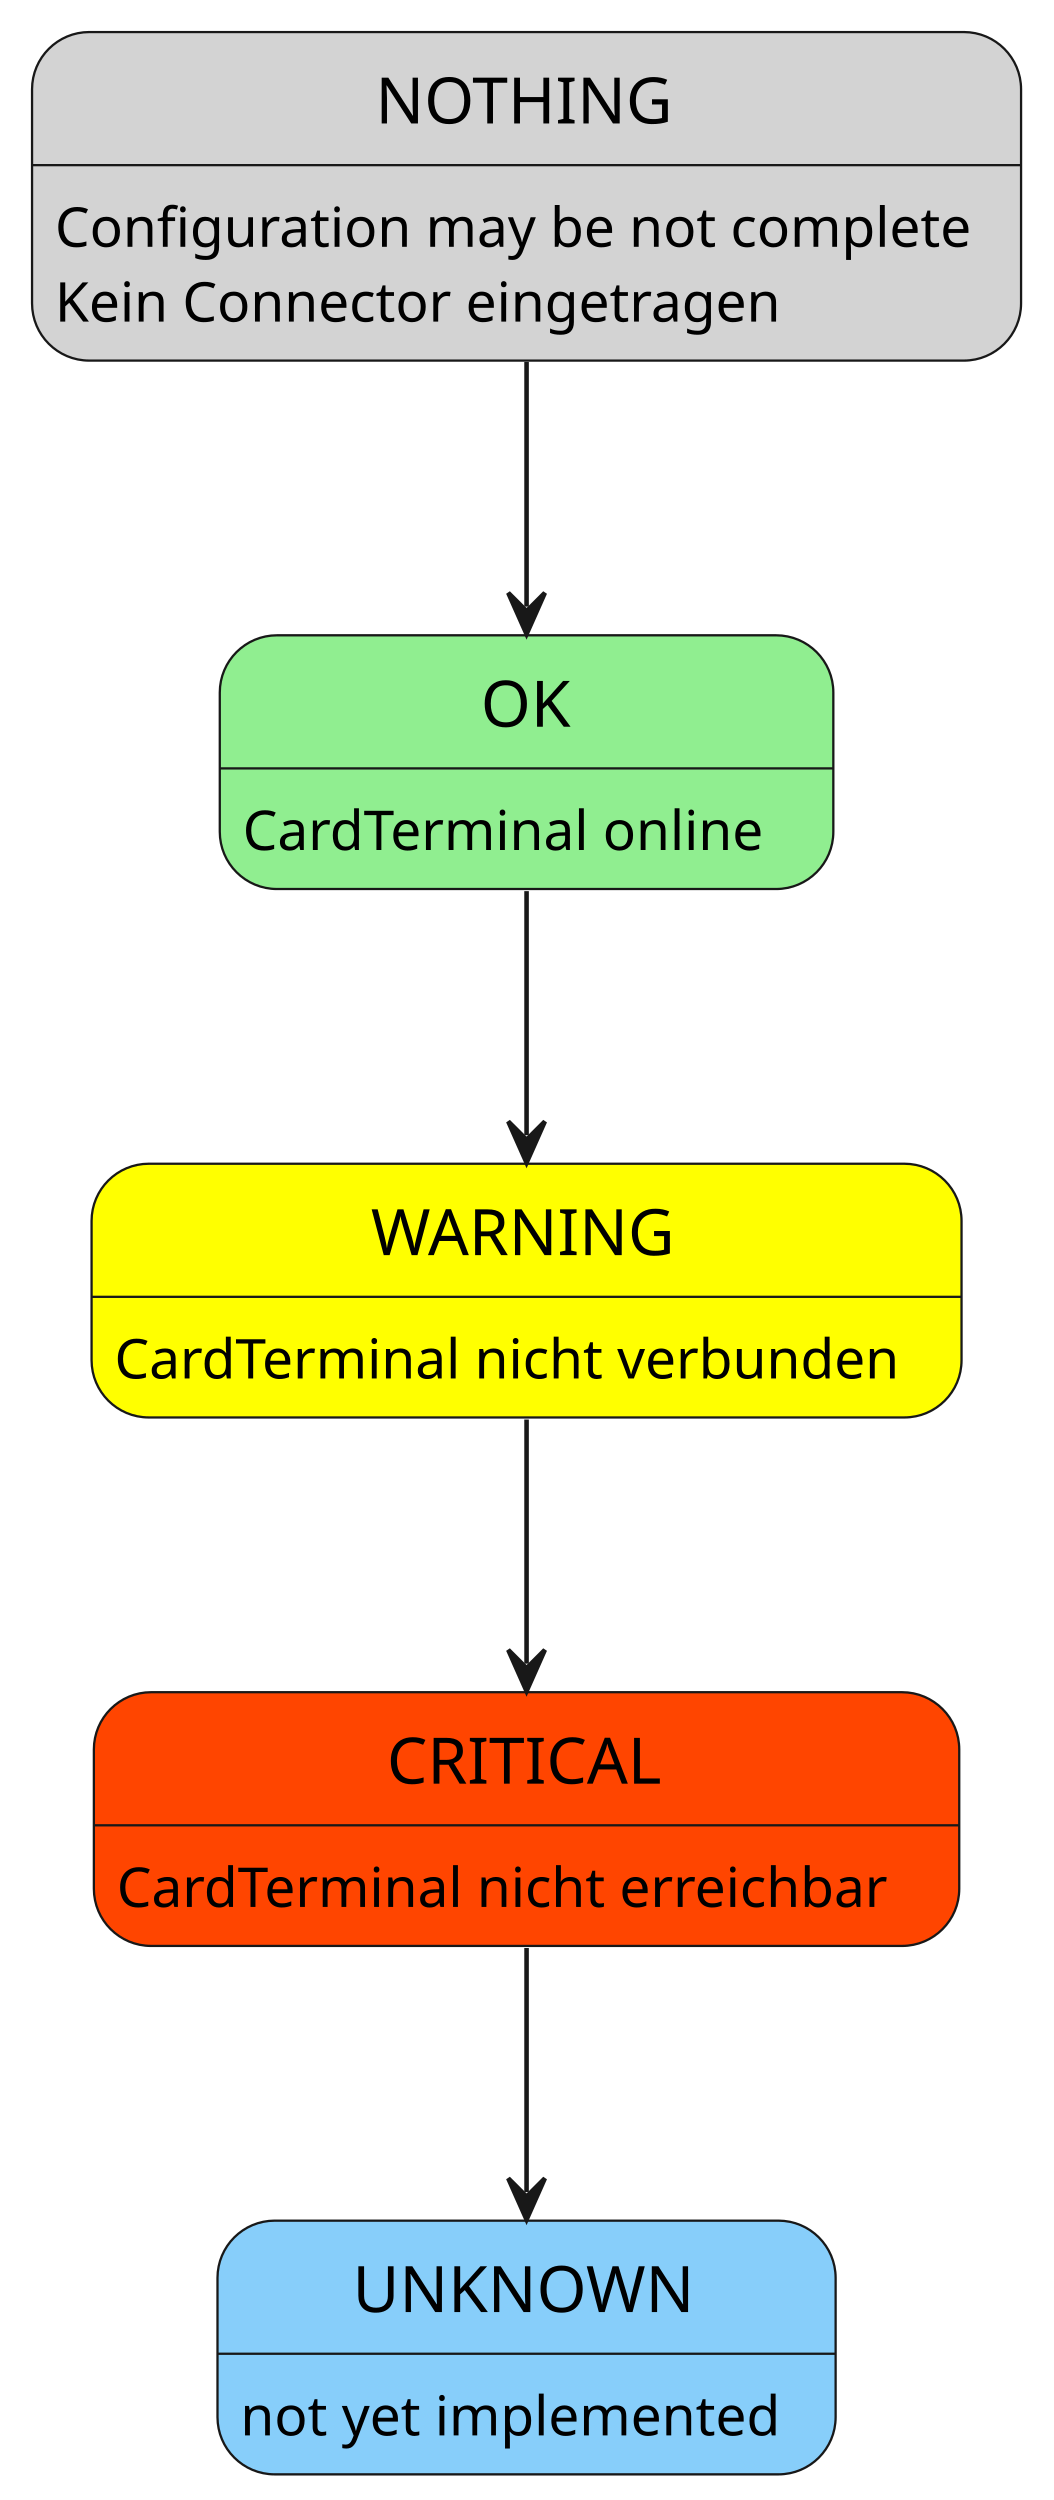
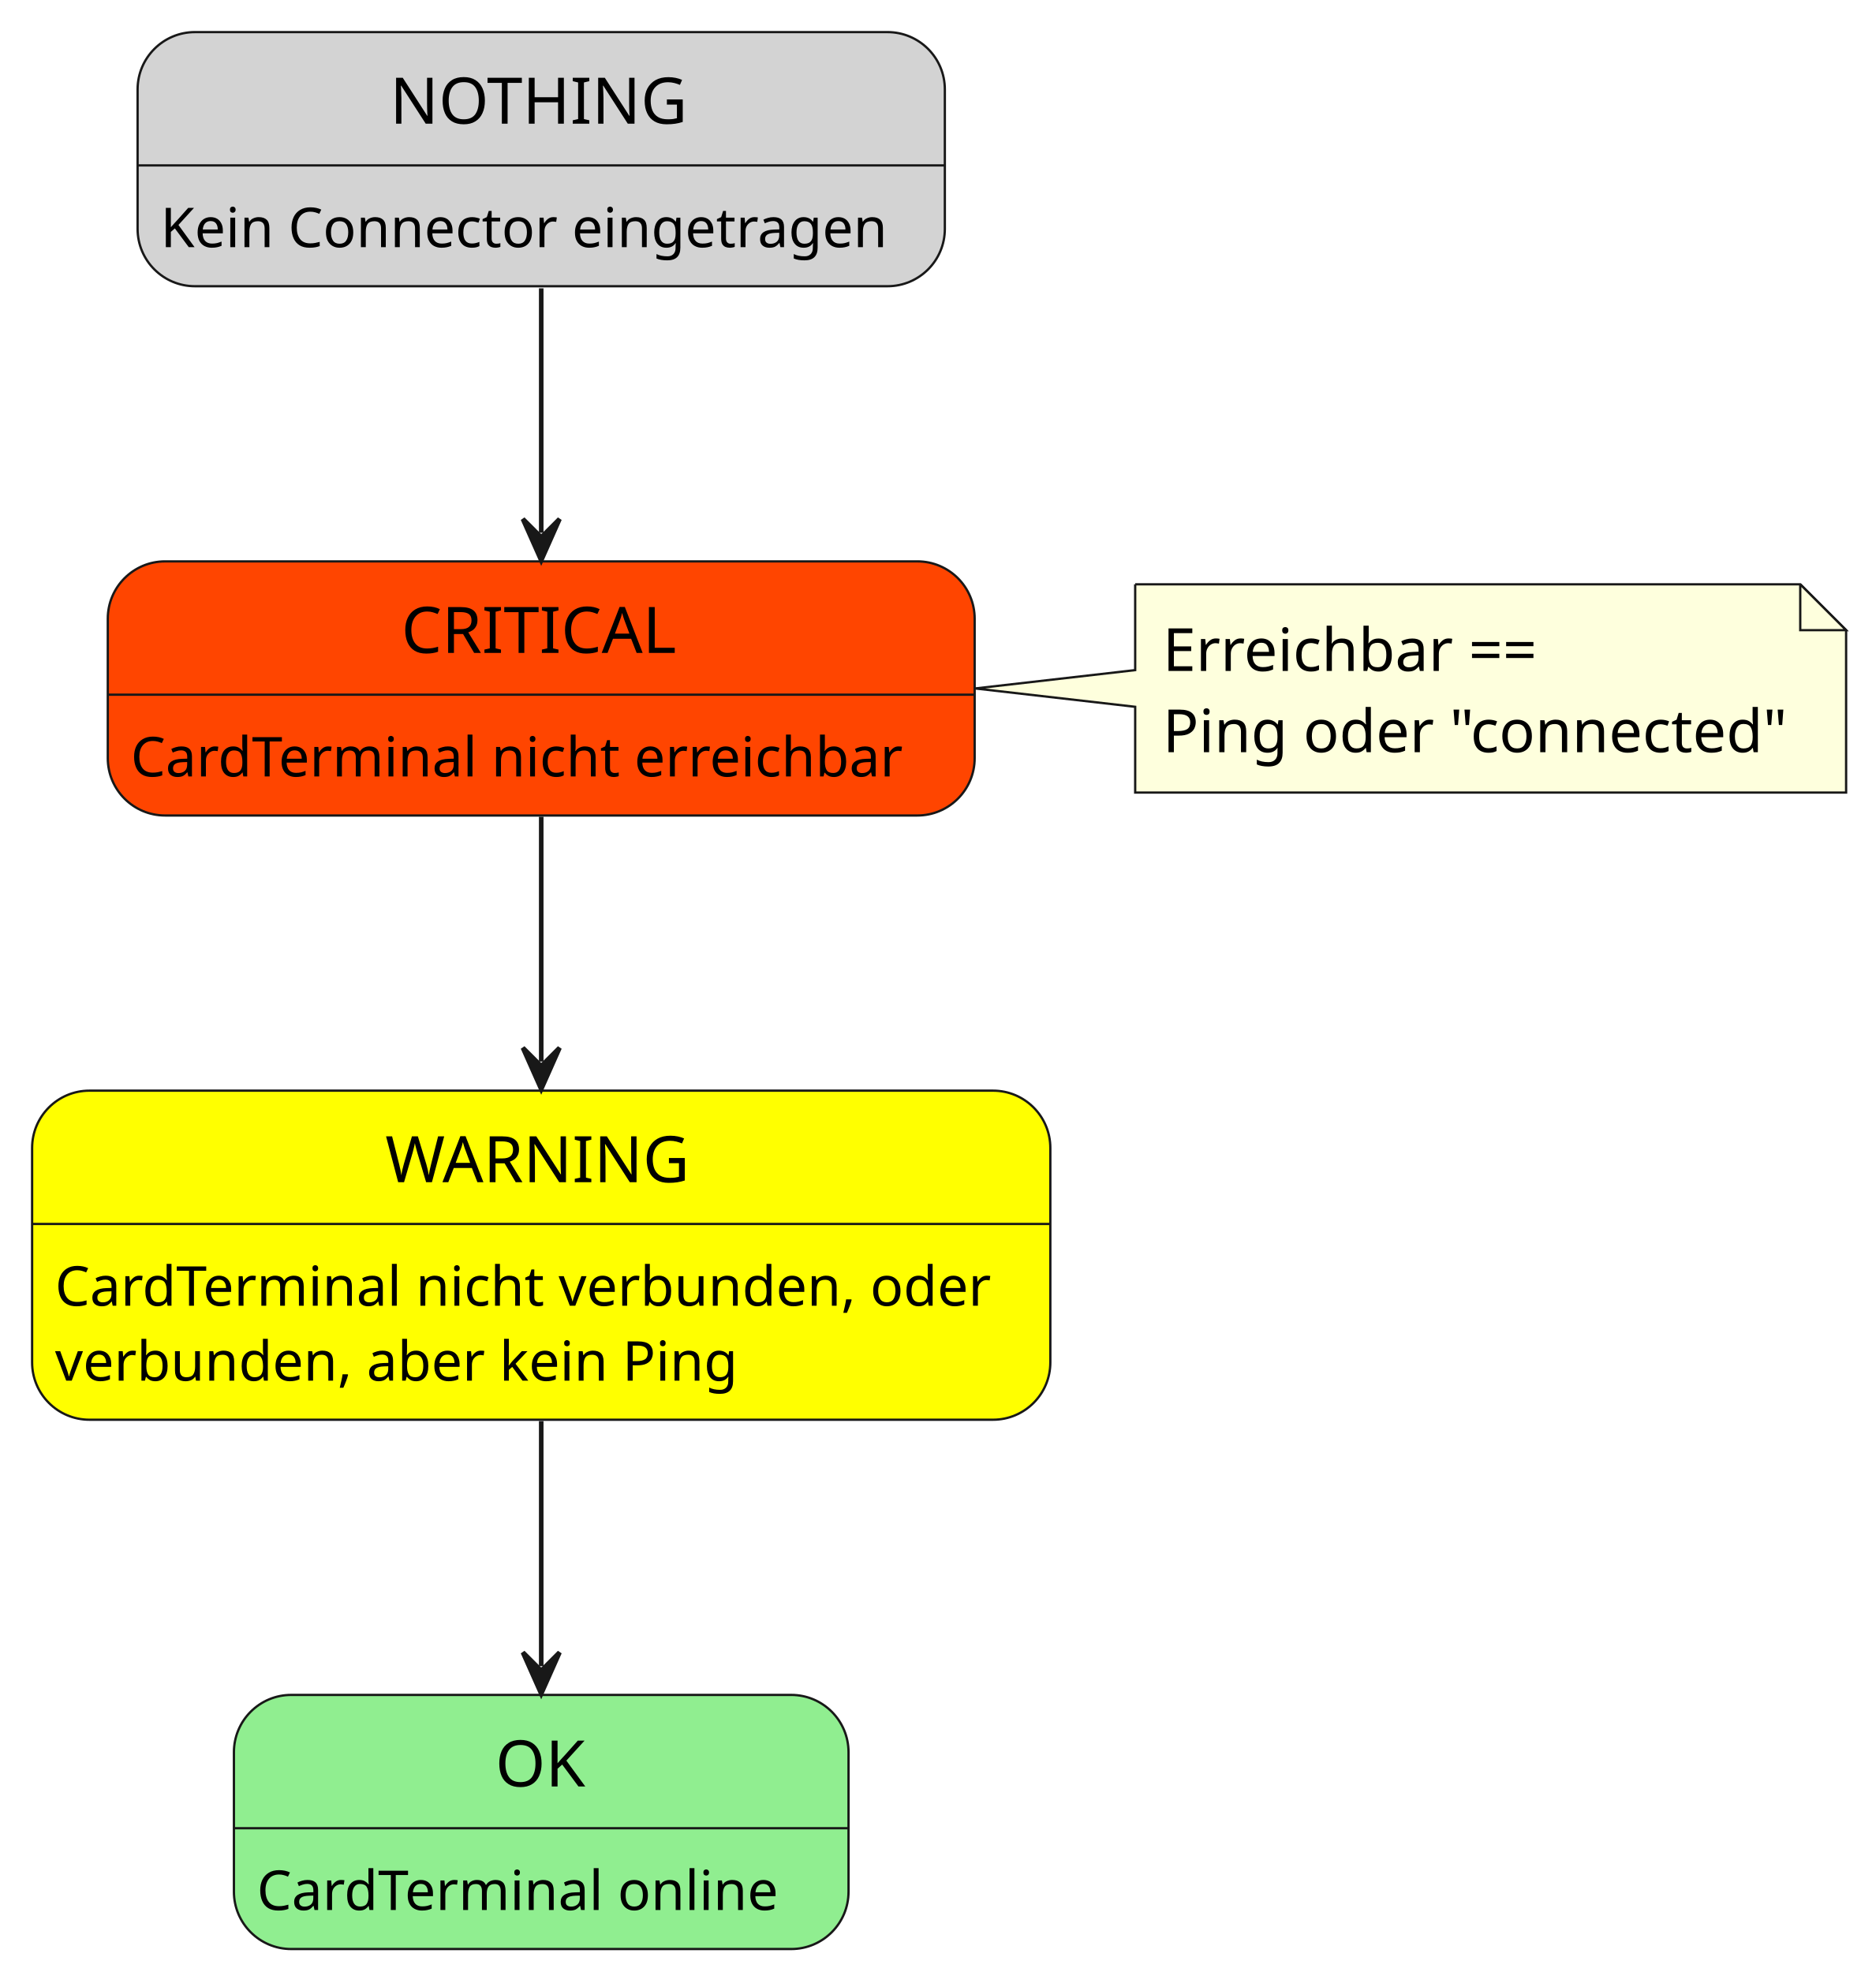
- <svg xmlns="http://www.w3.org/2000/svg" contentStyleType="text/css" height="546px" preserveAspectRatio="none" style="width:230px;height:546px;background:#FFFFFF;" version="1.1" viewBox="0 0 230 546" width="230px" zoomAndPan="magnify">
+ <svg xmlns="http://www.w3.org/2000/svg" contentStyleType="text/css" height="430px" preserveAspectRatio="none" style="width:409px;height:430px;background:#FFFFFF;" version="1.1" viewBox="0 0 409 430" width="409px" zoomAndPan="magnify">
  <defs />
  <g>
    <g id="OK">
-       <rect fill="#90EE90" height="55.412" rx="12.5" ry="12.5" style="stroke:#181818;stroke-width:0.5;" width="134" x="48" y="138.75" />
-       <line style="stroke:#181818;stroke-width:0.5;" x1="48" x2="182" y1="167.818" y2="167.818" />
-       <text fill="#000000" font-family="sans-serif" font-size="14" lengthAdjust="spacing" textLength="20" x="105" y="158.716">OK</text>
-       <text fill="#000000" font-family="sans-serif" font-size="12" lengthAdjust="spacing" textLength="114" x="53" y="185.646">CardTerminal online</text>
+       <rect fill="#90EE90" height="55.412" rx="12.5" ry="12.5" style="stroke:#181818;stroke-width:0.5;" width="134" x="51" y="369.58" />
+       <line style="stroke:#181818;stroke-width:0.5;" x1="51" x2="185" y1="398.648" y2="398.648" />
+       <text fill="#000000" font-family="sans-serif" font-size="14" lengthAdjust="spacing" textLength="20" x="108" y="389.546">OK</text>
+       <text fill="#000000" font-family="sans-serif" font-size="12" lengthAdjust="spacing" textLength="114" x="56" y="416.476">CardTerminal online</text>
    </g>
    <g id="WARNING">
-       <rect fill="#FFFF00" height="55.412" rx="12.5" ry="12.5" style="stroke:#181818;stroke-width:0.5;" width="190" x="20" y="254.16" />
-       <line style="stroke:#181818;stroke-width:0.5;" x1="20" x2="210" y1="283.228" y2="283.228" />
-       <text fill="#000000" font-family="sans-serif" font-size="14" lengthAdjust="spacing" textLength="68" x="81" y="274.126">WARNING</text>
-       <text fill="#000000" font-family="sans-serif" font-size="12" lengthAdjust="spacing" textLength="170" x="25" y="301.056">CardTerminal nicht verbunden</text>
+       <rect fill="#FFFF00" height="71.756" rx="12.5" ry="12.5" style="stroke:#181818;stroke-width:0.5;" width="222" x="7" y="237.82" />
+       <line style="stroke:#181818;stroke-width:0.5;" x1="7" x2="229" y1="266.888" y2="266.888" />
+       <text fill="#000000" font-family="sans-serif" font-size="14" lengthAdjust="spacing" textLength="68" x="84" y="257.786">WARNING</text>
+       <text fill="#000000" font-family="sans-serif" font-size="12" lengthAdjust="spacing" textLength="202" x="12" y="284.716">CardTerminal nicht verbunden, oder</text>
+       <text fill="#000000" font-family="sans-serif" font-size="12" lengthAdjust="spacing" textLength="145" x="12" y="301.06">verbunden, aber kein Ping</text>
    </g>
    <g id="CRITICAL">
-       <rect fill="#FF4500" height="55.412" rx="12.5" ry="12.5" style="stroke:#181818;stroke-width:0.5;" width="189" x="20.5" y="369.58" />
-       <line style="stroke:#181818;stroke-width:0.5;" x1="20.5" x2="209.5" y1="398.648" y2="398.648" />
-       <text fill="#000000" font-family="sans-serif" font-size="14" lengthAdjust="spacing" textLength="61" x="84.5" y="389.546">CRITICAL</text>
-       <text fill="#000000" font-family="sans-serif" font-size="12" lengthAdjust="spacing" textLength="169" x="25.5" y="416.476">CardTerminal nicht erreichbar</text>
+       <rect fill="#FF4500" height="55.412" rx="12.5" ry="12.5" style="stroke:#181818;stroke-width:0.5;" width="189" x="23.5" y="122.41" />
+       <line style="stroke:#181818;stroke-width:0.5;" x1="23.5" x2="212.5" y1="151.478" y2="151.478" />
+       <text fill="#000000" font-family="sans-serif" font-size="14" lengthAdjust="spacing" textLength="61" x="87.5" y="142.376">CRITICAL</text>
+       <text fill="#000000" font-family="sans-serif" font-size="12" lengthAdjust="spacing" textLength="169" x="28.5" y="169.306">CardTerminal nicht erreichbar</text>
    </g>
-     <g id="UNKNOWN">
-       <rect fill="#87CEFA" height="55.412" rx="12.5" ry="12.5" style="stroke:#181818;stroke-width:0.5;" width="135" x="47.5" y="484.99" />
-       <line style="stroke:#181818;stroke-width:0.5;" x1="47.5" x2="182.5" y1="514.058" y2="514.058" />
-       <text fill="#000000" font-family="sans-serif" font-size="14" lengthAdjust="spacing" textLength="76" x="77" y="504.956">UNKNOWN</text>
-       <text fill="#000000" font-family="sans-serif" font-size="12" lengthAdjust="spacing" textLength="115" x="52.5" y="531.886">not yet implemented</text>
+     <g id="elem_GMN5">
+       <path d="M247.5,127.41 L247.5,146.12 L212.61,150.12 L247.5,154.12 L247.5,172.822 A0,0 0 0 0 247.5,172.822 L402.5,172.822 A0,0 0 0 0 402.5,172.822 L402.5,137.41 L392.5,127.41 L247.5,127.41 A0,0 0 0 0 247.5,127.41 " fill="#FEFFDD" style="stroke:#181818;stroke-width:0.5;" />
+       <path d="M392.5,127.41 L392.5,137.41 L402.5,137.41 L392.5,127.41 " fill="#FEFFDD" style="stroke:#181818;stroke-width:0.5;" />
+       <text fill="#000000" font-family="sans-serif" font-size="13" lengthAdjust="spacing" textLength="78" x="253.5" y="146.307">Erreichbar ==</text>
+       <text fill="#000000" font-family="sans-serif" font-size="13" lengthAdjust="spacing" textLength="134" x="253.5" y="164.013">Ping oder "connected"</text>
    </g>
    <g id="NOTHING">
-       <rect fill="#D3D3D3" height="71.756" rx="12.5" ry="12.5" style="stroke:#181818;stroke-width:0.5;" width="216" x="7" y="7" />
-       <line style="stroke:#181818;stroke-width:0.5;" x1="7" x2="223" y1="36.068" y2="36.068" />
-       <text fill="#000000" font-family="sans-serif" font-size="14" lengthAdjust="spacing" textLength="66" x="82" y="26.966">NOTHING</text>
-       <text fill="#000000" font-family="sans-serif" font-size="12" lengthAdjust="spacing" textLength="196" x="12" y="53.896">Configuration may be not complete</text>
-       <text fill="#000000" font-family="sans-serif" font-size="12" lengthAdjust="spacing" textLength="156" x="12" y="70.24">Kein Connector eingetragen</text>
+       <rect fill="#D3D3D3" height="55.412" rx="12.5" ry="12.5" style="stroke:#181818;stroke-width:0.5;" width="176" x="30" y="7" />
+       <line style="stroke:#181818;stroke-width:0.5;" x1="30" x2="206" y1="36.068" y2="36.068" />
+       <text fill="#000000" font-family="sans-serif" font-size="14" lengthAdjust="spacing" textLength="66" x="85" y="26.966">NOTHING</text>
+       <text fill="#000000" font-family="sans-serif" font-size="12" lengthAdjust="spacing" textLength="156" x="35" y="53.896">Kein Connector eingetragen</text>
    </g>
-     <g id="link_NOTHING_OK">
-       <path d="M115,79.04 C115,97.98 115,114.97 115,132.48 " fill="none" id="NOTHING-to-OK" style="stroke:#181818;stroke-width:1.0;" />
-       <polygon fill="#181818" points="115,138.48,119,129.48,115,133.48,111,129.48,115,138.48" style="stroke:#181818;stroke-width:1.0;" />
+     <g id="link_NOTHING_CRITICAL">
+       <path d="M118,62.87 C118,80.82 118,98.26 118,116.17 " fill="none" id="NOTHING-to-CRITICAL" style="stroke:#181818;stroke-width:1.0;" />
+       <polygon fill="#181818" points="118,122.17,122,113.17,118,117.17,114,113.17,118,122.17" style="stroke:#181818;stroke-width:1.0;" />
    </g>
-     <g id="link_OK_WARNING">
-       <path d="M115,194.62 C115,212.58 115,230.02 115,247.93 " fill="none" id="OK-to-WARNING" style="stroke:#181818;stroke-width:1.0;" />
-       <polygon fill="#181818" points="115,253.93,119,244.93,115,248.93,111,244.93,115,253.93" style="stroke:#181818;stroke-width:1.0;" />
+     <g id="link_CRITICAL_WARNING">
+       <path d="M118,178.1 C118,195.59 118,212.55 118,231.48 " fill="none" id="CRITICAL-to-WARNING" style="stroke:#181818;stroke-width:1.0;" />
+       <polygon fill="#181818" points="118,237.48,122,228.48,118,232.48,114,228.48,118,237.48" style="stroke:#181818;stroke-width:1.0;" />
    </g>
-     <g id="link_WARNING_CRITICAL">
-       <path d="M115,310.03 C115,327.99 115,345.43 115,363.34 " fill="none" id="WARNING-to-CRITICAL" style="stroke:#181818;stroke-width:1.0;" />
-       <polygon fill="#181818" points="115,369.34,119,360.34,115,364.34,111,360.34,115,369.34" style="stroke:#181818;stroke-width:1.0;" />
-     </g>
-     <g id="link_CRITICAL_UNKNOWN">
-       <path d="M115,425.45 C115,443.4 115,460.84 115,478.75 " fill="none" id="CRITICAL-to-UNKNOWN" style="stroke:#181818;stroke-width:1.0;" />
-       <polygon fill="#181818" points="115,484.75,119,475.75,115,479.75,111,475.75,115,484.75" style="stroke:#181818;stroke-width:1.0;" />
+     <g id="link_WARNING_OK">
+       <path d="M118,309.87 C118,328.8 118,345.8 118,363.31 " fill="none" id="WARNING-to-OK" style="stroke:#181818;stroke-width:1.0;" />
+       <polygon fill="#181818" points="118,369.31,122,360.31,118,364.31,114,360.31,118,369.31" style="stroke:#181818;stroke-width:1.0;" />
    </g>
  </g>
</svg>
